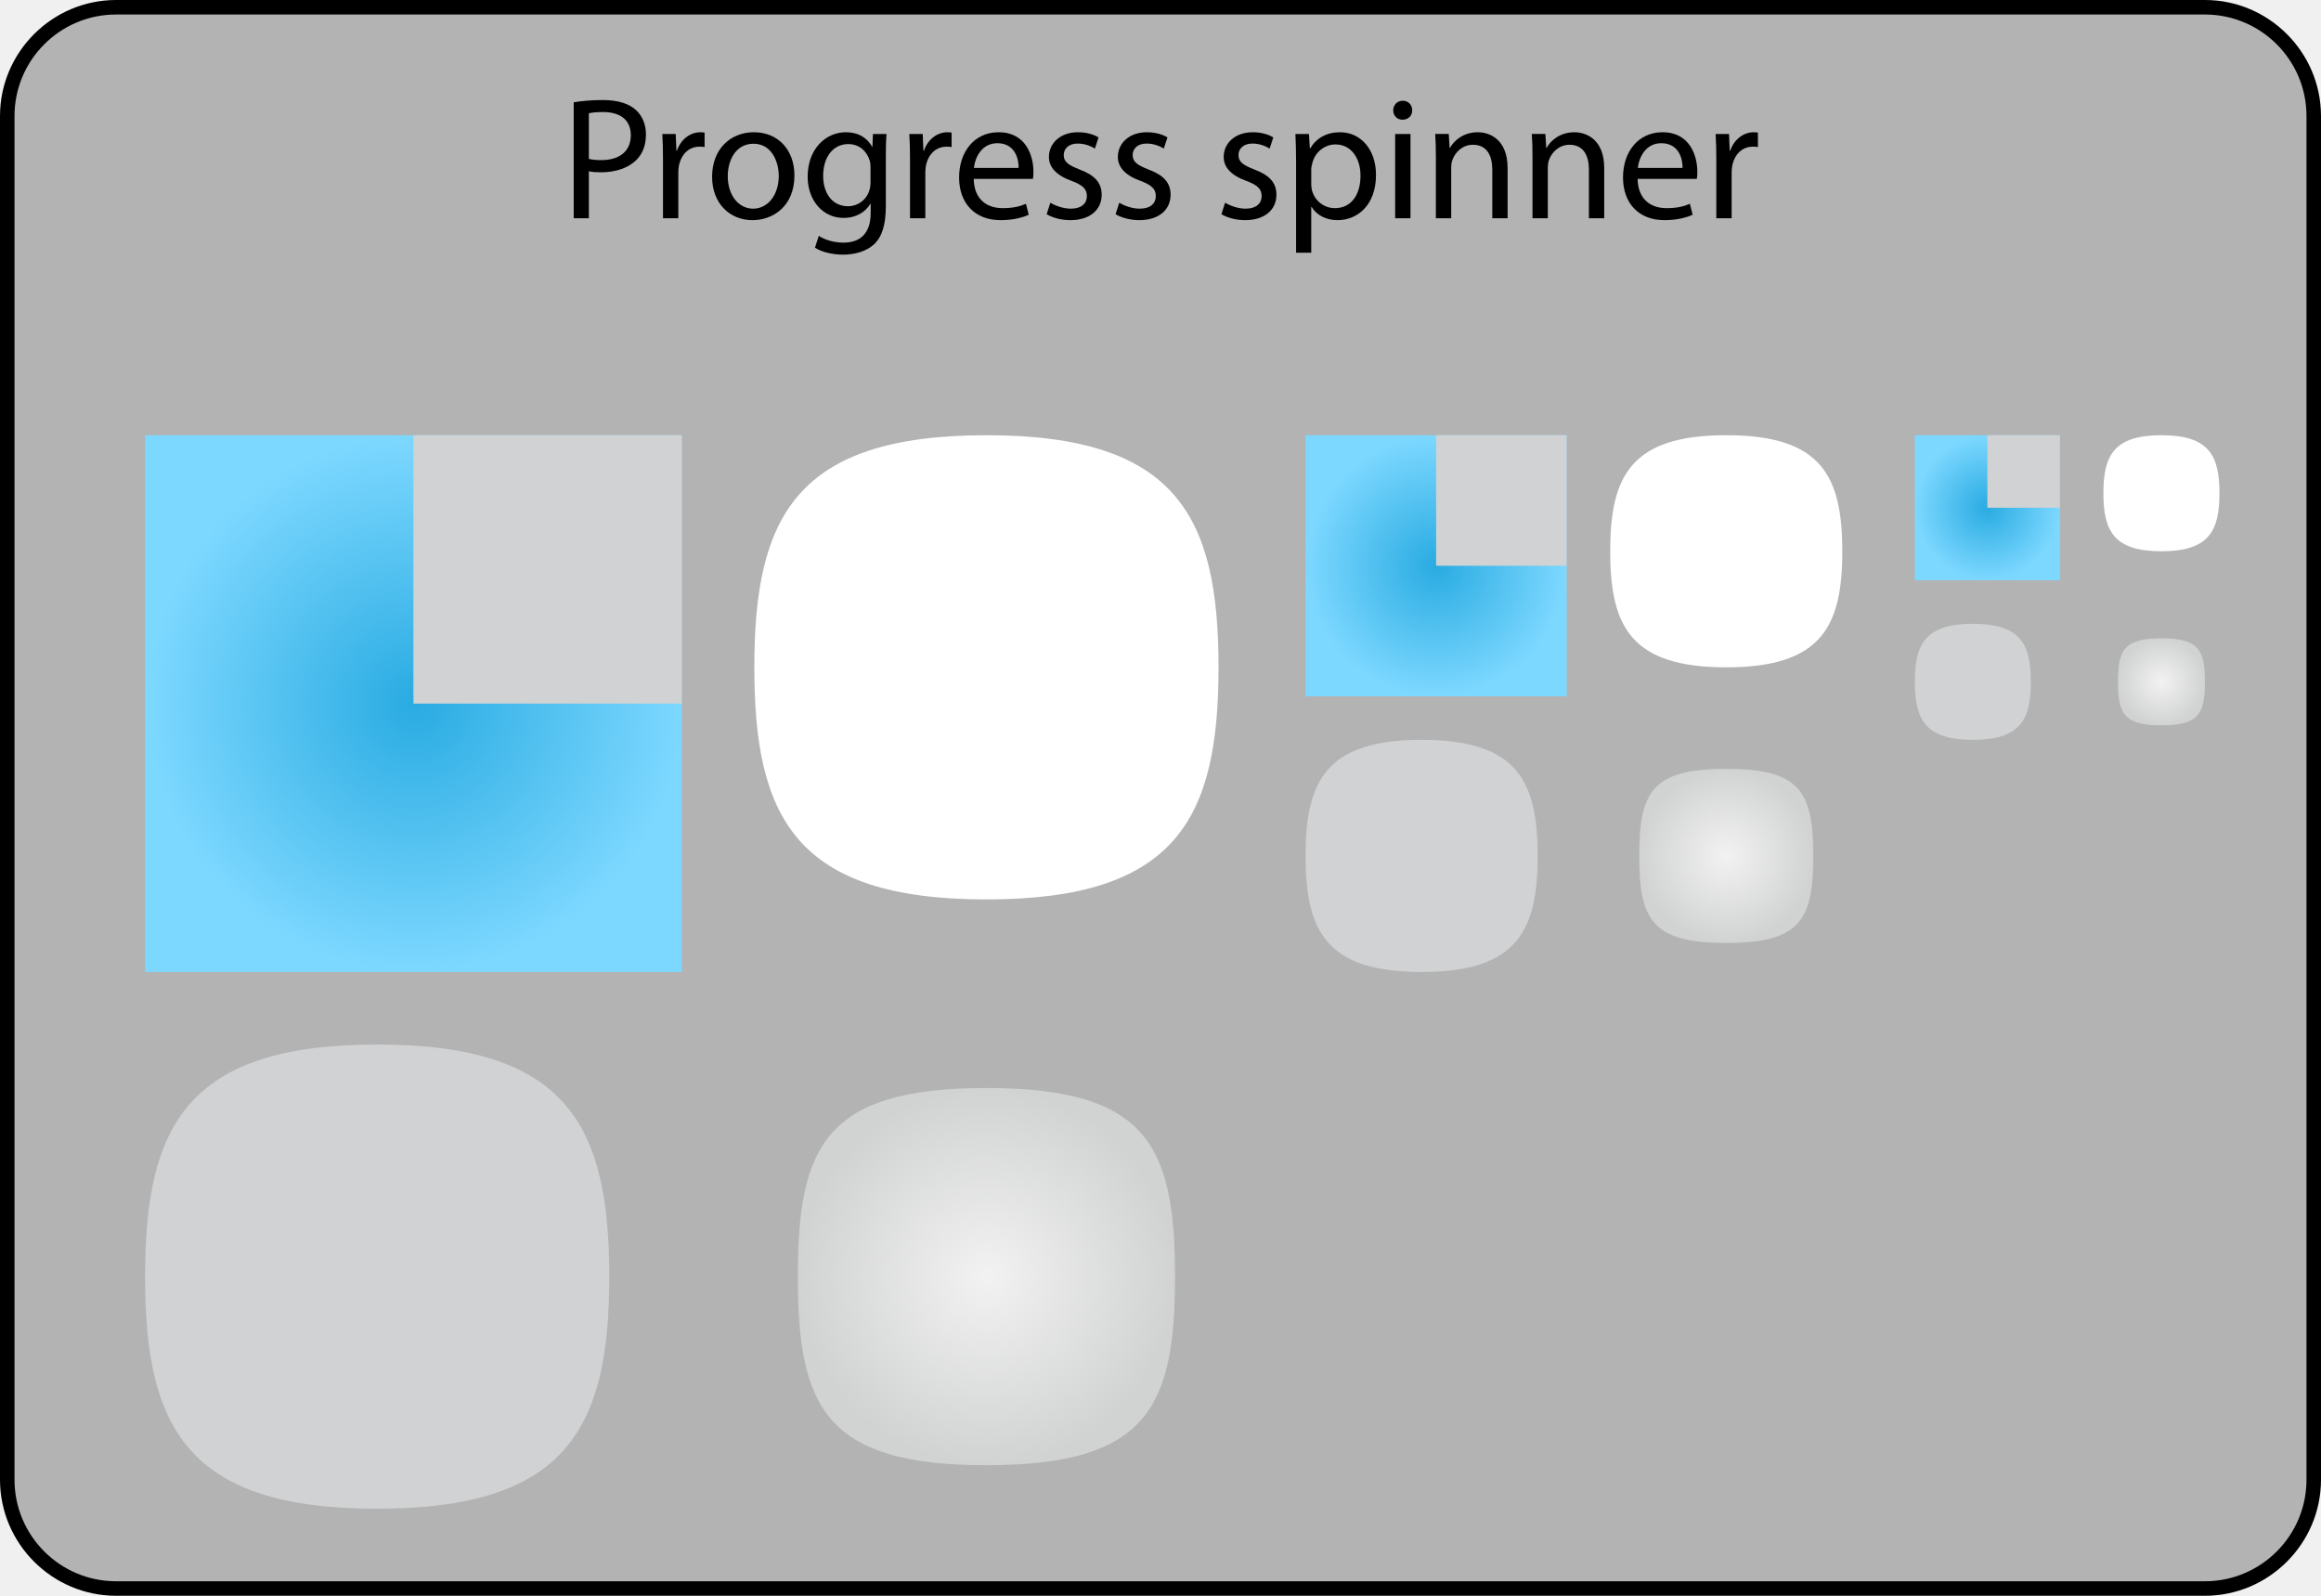
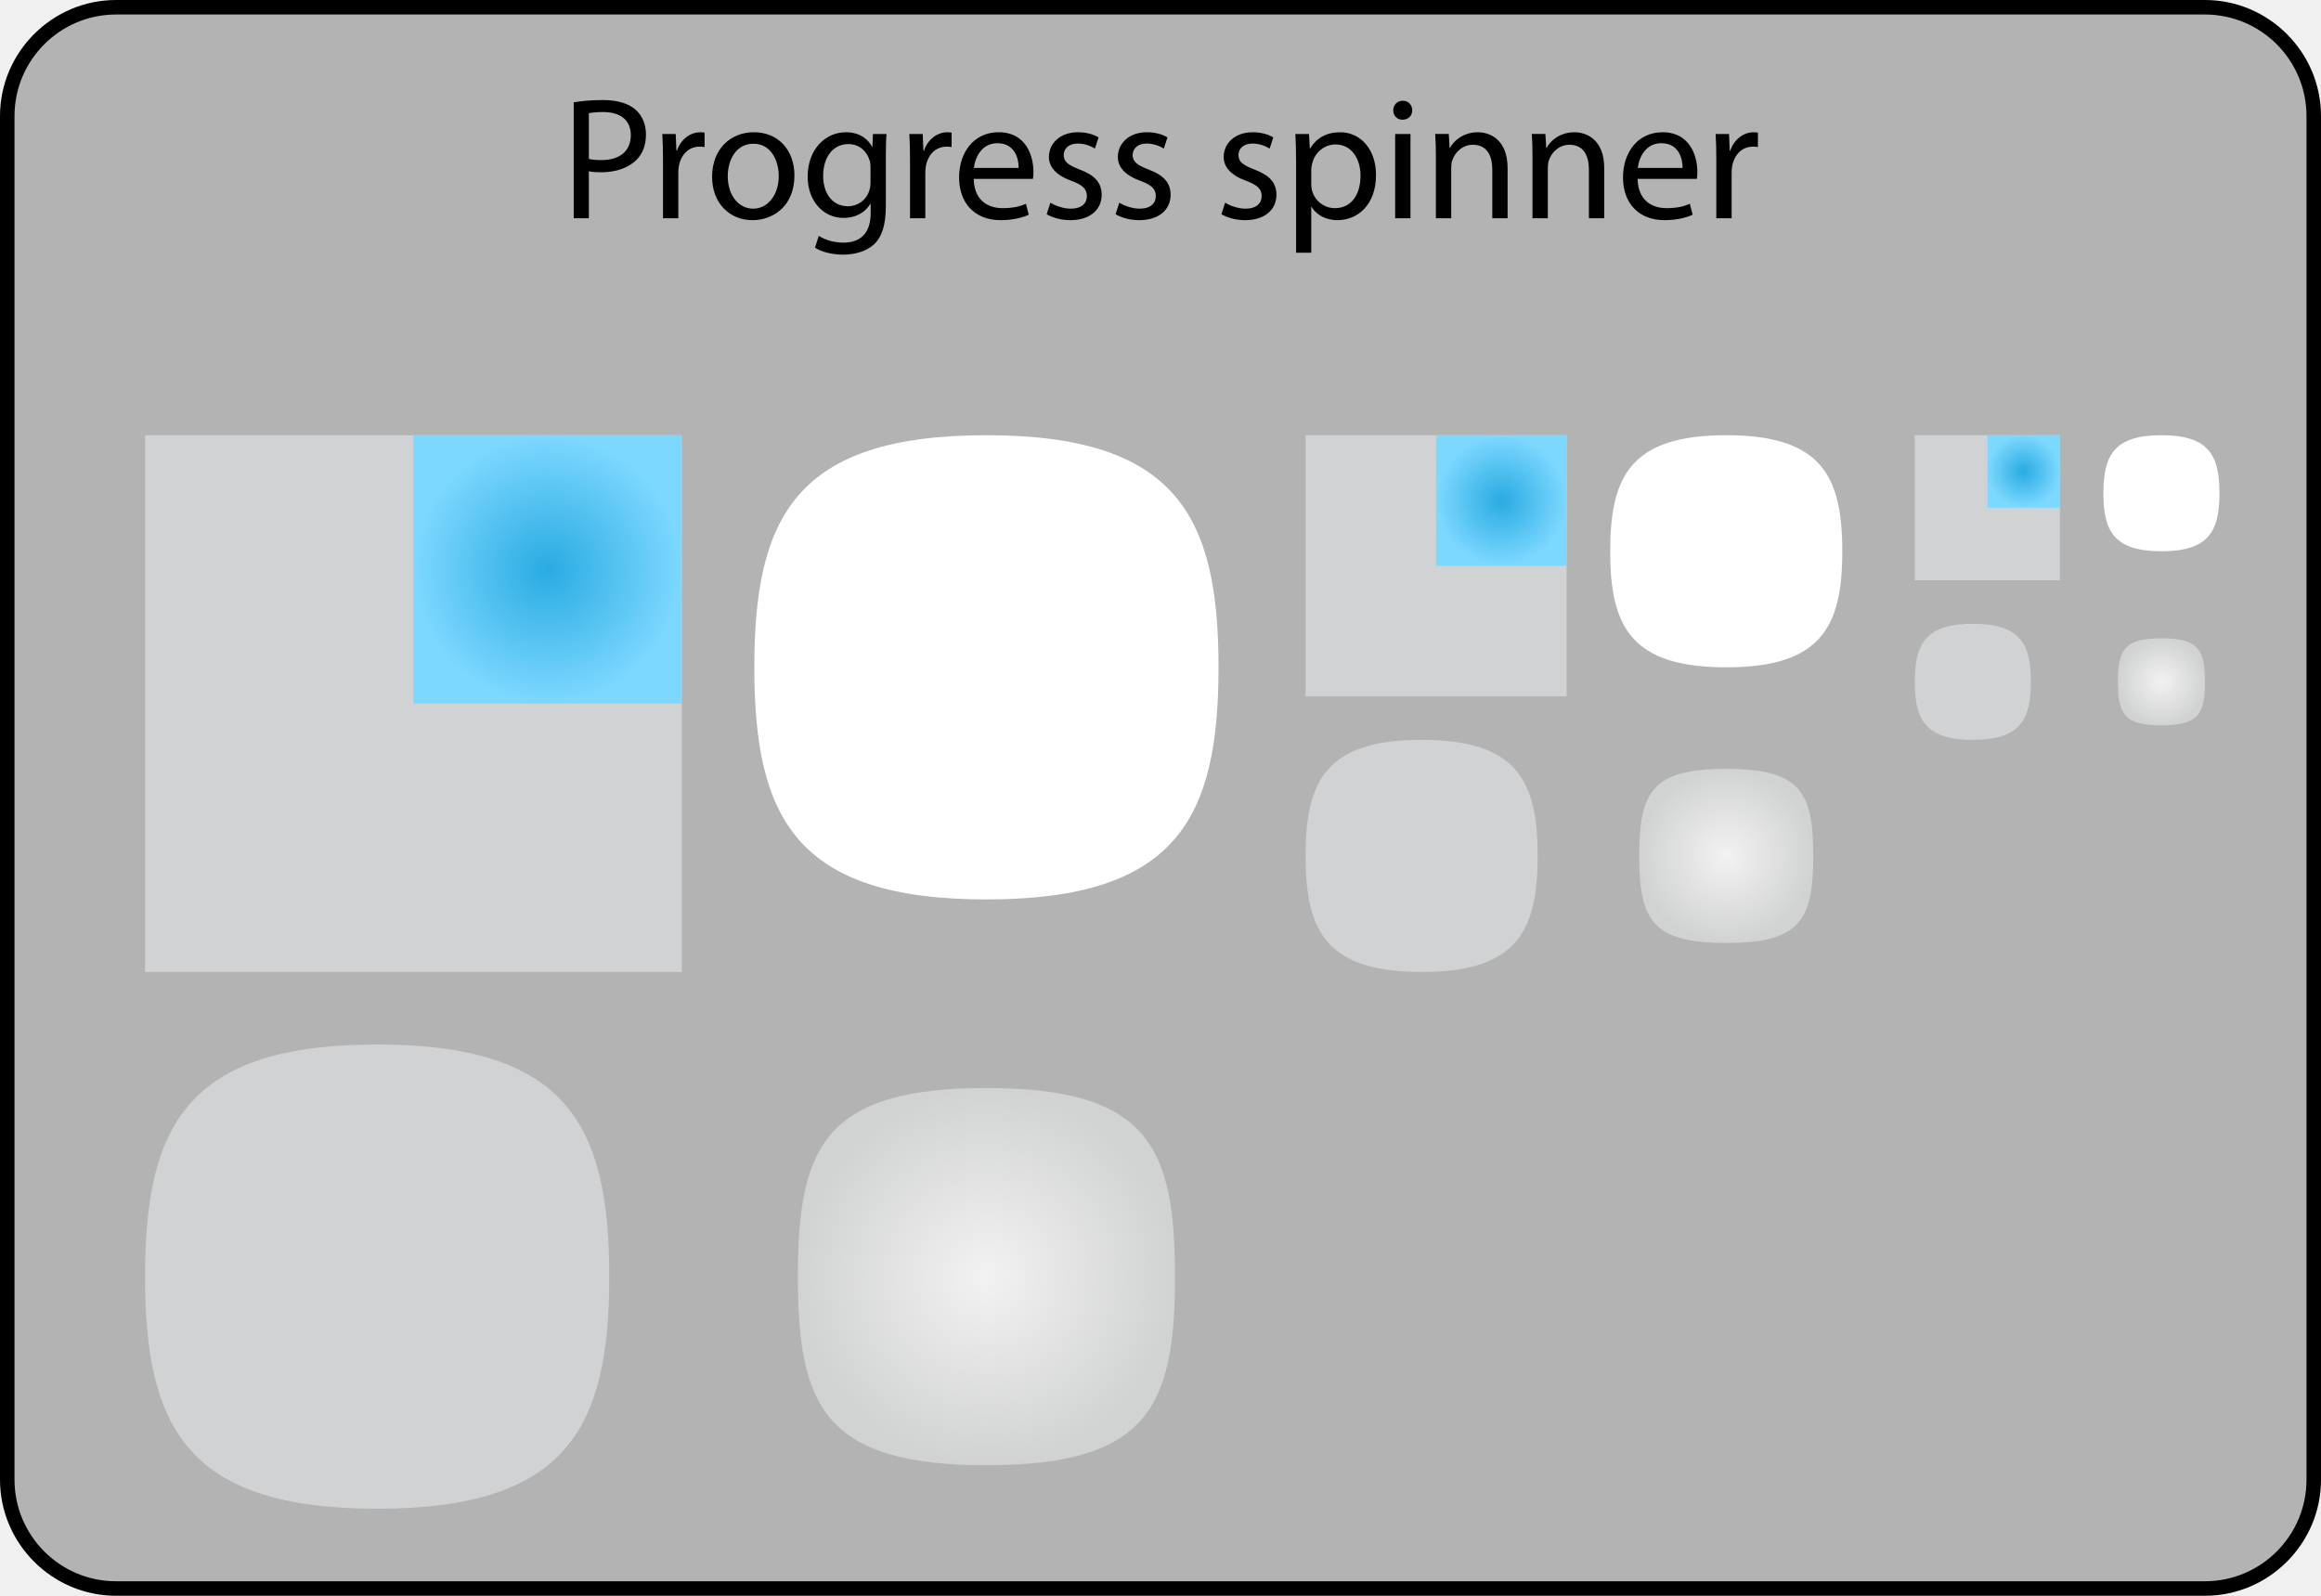
<svg xmlns="http://www.w3.org/2000/svg" version="1.1" x="0px" y="0px" width="320px" height="220px" viewBox="0 0 320 220" style="enable-background:new 0 0 320 220;" xml:space="preserve">
  <g id="meegotouch-progress-spinner-experimental-layer">
</g>
  <g id="theme">
    <g id="meegotouch-progress-spinner-experimental">
      <g id="MeegoTouchSpinnerThemeTemplateHelper">
        <g>
          <path style="fill:#B3B3B3;" d="M16,219c-8.271,0-15-6.729-15-15V16C1,7.729,7.729,1,16,1h288c8.271,0,15,6.729,15,15v188      c0,8.271-6.729,15-15,15H16z" />
          <g>
            <path d="M304,2c7.72,0,14,6.28,14,14v188c0,7.72-6.28,14-14,14H16c-7.72,0-14-6.28-14-14V16C2,8.28,8.28,2,16,2H304 M304,0H16       C7.2,0,0,7.2,0,16v188c0,8.8,7.2,16,16,16h288c8.8,0,16-7.2,16-16V16C320,7.2,312.8,0,304,0L304,0z" />
          </g>
        </g>
        <g>
          <path d="M79.098,14.104c1.008-0.168,2.328-0.312,4.008-0.312c2.064,0,3.576,0.48,4.537,1.344      c0.863,0.769,1.416,1.944,1.416,3.385c0,1.464-0.434,2.616-1.248,3.456c-1.129,1.177-2.904,1.776-4.945,1.776      c-0.623,0-1.199-0.023-1.68-0.145v6.48h-2.088V14.104z M81.186,21.904c0.455,0.119,1.031,0.168,1.729,0.168      c2.52,0,4.057-1.248,4.057-3.434c0-2.16-1.537-3.191-3.816-3.191c-0.912,0-1.609,0.072-1.969,0.168V21.904z" />
          <path d="M91.408,22.096c0-1.368-0.023-2.545-0.096-3.625h1.848l0.098,2.305h0.07c0.529-1.561,1.824-2.544,3.242-2.544      c0.215,0,0.383,0.024,0.574,0.048v1.992c-0.215-0.048-0.432-0.048-0.719-0.048c-1.488,0-2.545,1.104-2.832,2.688      c-0.049,0.287-0.072,0.647-0.072,0.984v6.191h-2.113V22.096z" />
          <path d="M109.529,24.184c0,4.297-3,6.169-5.783,6.169c-3.121,0-5.568-2.304-5.568-5.977c0-3.864,2.568-6.145,5.76-6.145      C107.273,18.231,109.529,20.656,109.529,24.184z M100.338,24.304c0,2.544,1.439,4.464,3.504,4.464      c2.016,0,3.527-1.896,3.527-4.512c0-1.969-0.982-4.44-3.479-4.44C101.418,19.815,100.338,22.119,100.338,24.304z" />
          <path d="M122.131,28.385c0,2.688-0.553,4.296-1.656,5.328c-1.152,1.031-2.785,1.393-4.25,1.393      c-1.391,0-2.928-0.337-3.863-0.961l0.527-1.632c0.768,0.504,1.969,0.937,3.408,0.937c2.16,0,3.744-1.129,3.744-4.081v-1.272      h-0.047c-0.625,1.08-1.896,1.945-3.697,1.945c-2.879,0-4.943-2.449-4.943-5.665c0-3.937,2.568-6.145,5.256-6.145      c2.016,0,3.096,1.032,3.625,1.992h0.047l0.072-1.753h1.873c-0.072,0.816-0.096,1.777-0.096,3.169V28.385z M120.018,23.056      c0-0.36-0.023-0.672-0.119-0.937c-0.385-1.248-1.393-2.256-2.953-2.256c-2.016,0-3.457,1.705-3.457,4.393      c0,2.28,1.178,4.176,3.434,4.176c1.32,0,2.496-0.815,2.928-2.16c0.121-0.359,0.168-0.768,0.168-1.127V23.056z" />
          <path d="M125.465,22.096c0-1.368-0.023-2.545-0.096-3.625h1.848l0.096,2.305h0.072c0.527-1.561,1.824-2.544,3.24-2.544      c0.217,0,0.385,0.024,0.576,0.048v1.992c-0.217-0.048-0.432-0.048-0.721-0.048c-1.488,0-2.543,1.104-2.832,2.688      c-0.047,0.287-0.072,0.647-0.072,0.984v6.191h-2.111V22.096z" />
          <path d="M134.25,24.664c0.047,2.855,1.848,4.032,3.984,4.032c1.512,0,2.447-0.265,3.215-0.601l0.385,1.513      c-0.744,0.336-2.041,0.744-3.889,0.744c-3.576,0-5.713-2.376-5.713-5.881c0-3.504,2.064-6.24,5.449-6.24      c3.816,0,4.801,3.312,4.801,5.448c0,0.432-0.025,0.744-0.072,0.984H134.25z M140.441,23.152c0.023-1.32-0.553-3.408-2.928-3.408      c-2.16,0-3.072,1.943-3.24,3.408H140.441z" />
          <path d="M144.809,27.952c0.648,0.384,1.752,0.815,2.809,0.815c1.512,0,2.232-0.743,2.232-1.728c0-1.008-0.6-1.536-2.137-2.112      c-2.111-0.768-3.096-1.896-3.096-3.288c0-1.872,1.537-3.408,4.008-3.408c1.178,0,2.209,0.312,2.832,0.72l-0.504,1.536      c-0.455-0.288-1.295-0.696-2.375-0.696c-1.248,0-1.92,0.721-1.92,1.584c0,0.961,0.672,1.393,2.184,1.992      c1.992,0.744,3.049,1.753,3.049,3.48c0,2.064-1.609,3.505-4.32,3.505c-1.273,0-2.449-0.336-3.266-0.816L144.809,27.952z" />
          <path d="M154.312,27.952c0.648,0.384,1.752,0.815,2.809,0.815c1.512,0,2.232-0.743,2.232-1.728c0-1.008-0.6-1.536-2.137-2.112      c-2.111-0.768-3.096-1.896-3.096-3.288c0-1.872,1.537-3.408,4.008-3.408c1.178,0,2.209,0.312,2.832,0.72l-0.504,1.536      c-0.455-0.288-1.295-0.696-2.375-0.696c-1.248,0-1.92,0.721-1.92,1.584c0,0.961,0.672,1.393,2.184,1.992      c1.992,0.744,3.049,1.753,3.049,3.48c0,2.064-1.609,3.505-4.32,3.505c-1.273,0-2.449-0.336-3.266-0.816L154.312,27.952z" />
          <path d="M168.904,27.952c0.648,0.384,1.752,0.815,2.809,0.815c1.512,0,2.232-0.743,2.232-1.728c0-1.008-0.602-1.536-2.137-2.112      c-2.113-0.768-3.096-1.896-3.096-3.288c0-1.872,1.535-3.408,4.008-3.408c1.176,0,2.207,0.312,2.832,0.72l-0.504,1.536      c-0.457-0.288-1.297-0.696-2.377-0.696c-1.248,0-1.92,0.721-1.92,1.584c0,0.961,0.672,1.393,2.184,1.992      c1.992,0.744,3.049,1.753,3.049,3.48c0,2.064-1.607,3.505-4.32,3.505c-1.271,0-2.447-0.336-3.264-0.816L168.904,27.952z" />
          <path d="M178.695,22.264c0-1.488-0.047-2.688-0.096-3.793h1.873l0.119,1.992h0.049c0.84-1.416,2.232-2.231,4.127-2.231      c2.834,0,4.945,2.376,4.945,5.88c0,4.177-2.568,6.241-5.305,6.241c-1.535,0-2.881-0.673-3.576-1.824h-0.047v6.312h-2.09V22.264z       M180.785,25.359c0,0.312,0.023,0.601,0.096,0.865c0.383,1.463,1.656,2.472,3.168,2.472c2.232,0,3.527-1.824,3.527-4.488      c0-2.304-1.223-4.296-3.455-4.296c-1.441,0-2.809,1.008-3.193,2.592c-0.072,0.264-0.143,0.576-0.143,0.84V25.359z" />
          <path d="M194.705,15.207c0,0.721-0.504,1.297-1.346,1.297c-0.768,0-1.271-0.576-1.271-1.297s0.529-1.32,1.32-1.32      C194.176,13.887,194.705,14.463,194.705,15.207z M192.352,30.088V18.471h2.113v11.617H192.352z" />
          <path d="M197.967,21.615c0-1.224-0.023-2.184-0.096-3.145h1.873l0.119,1.921h0.049c0.576-1.08,1.92-2.16,3.84-2.16      c1.607,0,4.104,0.96,4.104,4.944v6.912h-2.111v-6.696c0-1.872-0.695-3.433-2.688-3.433c-1.369,0-2.449,0.984-2.832,2.16      c-0.098,0.265-0.145,0.625-0.145,0.984v6.984h-2.113V21.615z" />
          <path d="M211.287,21.615c0-1.224-0.023-2.184-0.096-3.145h1.873l0.119,1.921h0.049c0.576-1.08,1.92-2.16,3.84-2.16      c1.607,0,4.104,0.96,4.104,4.944v6.912h-2.111v-6.696c0-1.872-0.695-3.433-2.688-3.433c-1.369,0-2.449,0.984-2.832,2.16      c-0.098,0.265-0.145,0.625-0.145,0.984v6.984h-2.113V21.615z" />
          <path d="M225.783,24.664c0.049,2.855,1.848,4.032,3.984,4.032c1.512,0,2.447-0.265,3.217-0.601l0.383,1.513      c-0.744,0.336-2.039,0.744-3.887,0.744c-3.578,0-5.713-2.376-5.713-5.881c0-3.504,2.064-6.24,5.447-6.24      c3.816,0,4.801,3.312,4.801,5.448c0,0.432-0.023,0.744-0.072,0.984H225.783z M231.977,23.152c0.023-1.32-0.553-3.408-2.93-3.408      c-2.16,0-3.072,1.943-3.24,3.408H231.977z" />
          <path d="M236.631,22.096c0-1.368-0.023-2.545-0.096-3.625h1.848l0.098,2.305h0.07c0.529-1.561,1.824-2.544,3.242-2.544      c0.215,0,0.383,0.024,0.574,0.048v1.992c-0.215-0.048-0.432-0.048-0.719-0.048c-1.488,0-2.545,1.104-2.832,2.688      c-0.049,0.287-0.072,0.647-0.072,0.984v6.191h-2.113V22.096z" />
        </g>
      </g>
      <g id="meegotouch-progressindicator-spinner-small-foreground">
        <path style="fill:none;" d="M298,102c-6.791,0-8-2.096-8-8s1.209-8,8-8c6.792,0,8,2.096,8,8S304.792,102,298,102L298,102z" />
        <radialGradient id="SVGID_1_" cx="298" cy="94" r="6" gradientUnits="userSpaceOnUse">
          <stop offset="0" style="stop-color:#F2F2F2" />
          <stop offset="1" style="stop-color:#D1D2D2" />
        </radialGradient>
        <path style="fill:url(#SVGID_1_);" d="M298,100c-5.094,0-6-1.572-6-6s0.906-6,6-6s6,1.572,6,6S303.094,100,298,100L298,100z" />
      </g>
      <g id="meegotouch-progressindicator-spinner-small-background">
        <path style="fill:#D0D2D3;" d="M264,94c0,5.186,1.431,8,8,8c6.568,0,8-2.814,8-8s-1.432-8-8-8C265.431,86,264,88.814,264,94z" />
      </g>
      <g id="meegotouch-progressindicator-spinner-small-mask">
        <path style="fill:#FFFFFF;" d="M290,68c0,5.186,1.431,8,8,8c6.568,0,8-2.814,8-8s-1.432-8-8-8C291.431,60,290,62.814,290,68z" />
      </g>
      <g id="meegotouch-progressindicator-spinner-small">
-         <radialGradient id="SVGID_2_" cx="5328" cy="33.49" r="8" gradientTransform="matrix(-1.25 0 0 1.25 6934 28.1377)" gradientUnits="userSpaceOnUse">
+         <rect x="264" y="60" style="fill:#D0D2D3;" width="20" height="20" />
+         <radialGradient id="SVGID_2_" cx="279" cy="65" r="5" gradientUnits="userSpaceOnUse">
          <stop offset="0" style="stop-color:#29ABE2" />
          <stop offset="1" style="stop-color:#7DD8FF" />
        </radialGradient>
-         <rect x="264" y="60" style="fill:url(#SVGID_2_);" width="20" height="20" />
-         <rect x="274" y="60" style="fill:#D0D2D3;" width="10" height="10" />
+         <rect x="274" y="60" style="fill:url(#SVGID_2_);" width="10" height="10" />
      </g>
      <g id="meegotouch-progressindicator-spinner-medium-foreground">
        <path style="fill:none;" d="M238,134c-13.583,0-16-4.191-16-16s2.417-16,16-16s16,4.191,16,16S251.583,134,238,134L238,134z" />
        <radialGradient id="SVGID_3_" cx="238" cy="118" r="12" gradientUnits="userSpaceOnUse">
          <stop offset="0" style="stop-color:#F2F2F2" />
          <stop offset="1" style="stop-color:#D1D2D2" />
        </radialGradient>
        <path style="fill:url(#SVGID_3_);" d="M238,130c-10.188,0-12-3.145-12-12s1.812-12,12-12s12,3.145,12,12S248.188,130,238,130     L238,130z" />
      </g>
      <g id="meegotouch-progressindicator-spinner-medium-background">
        <path style="fill:#D0D2D3;" d="M180,118c0,10.371,2.862,16,16,16c13.139,0,16-5.629,16-16s-2.861-16-16-16     C182.862,102,180,107.629,180,118z" />
      </g>
      <g id="meegotouch-progressindicator-spinner-medium-mask">
        <path style="fill:#FFFFFF;" d="M222,76c0,10.371,2.861,16,16,16c13.138,0,16-5.629,16-16s-2.862-16-16-16     C224.861,60,222,65.629,222,76z" />
      </g>
      <g id="meegotouch-progressindicator-spinner-medium">
-         <radialGradient id="SVGID_4_" cx="5502.668" cy="56.828" r="16" gradientTransform="matrix(-1.125 0 0 1.125 6388.5 14.0684)" gradientUnits="userSpaceOnUse">
+         <rect x="180" y="60" style="fill:#D0D2D3;" width="36" height="36" />
+         <radialGradient id="SVGID_4_" cx="207" cy="69" r="9" gradientUnits="userSpaceOnUse">
          <stop offset="0" style="stop-color:#29ABE2" />
          <stop offset="1" style="stop-color:#7DD8FF" />
        </radialGradient>
-         <rect x="180" y="60" style="fill:url(#SVGID_4_);" width="36" height="36" />
-         <rect x="198" y="60" style="fill:#D0D2D3;" width="18" height="18" />
+         <rect x="198" y="60" style="fill:url(#SVGID_4_);" width="18" height="18" />
      </g>
      <g id="meegotouch-progressindicator-spinner-large-foreground">
        <path style="fill:none;" d="M136,208c-27.38,0-32-9.872-32-32s4.62-32,32-32s32,9.872,32,32S163.38,208,136,208L136,208z" />
        <radialGradient id="SVGID_5_" cx="136" cy="176" r="26" gradientUnits="userSpaceOnUse">
          <stop offset="0" style="stop-color:#F2F2F2" />
          <stop offset="1" style="stop-color:#D1D2D2" />
        </radialGradient>
        <path style="fill:url(#SVGID_5_);" d="M136,202c-22.246,0-26-8.021-26-26s3.754-26,26-26s26,8.021,26,26S158.246,202,136,202     L136,202z" />
      </g>
      <g id="meegotouch-progressindicator-spinner-large-background">
        <path style="fill:#D0D2D3;" d="M20,176c0,20.742,5.724,32,32,32c26.275,0,32-11.258,32-32s-5.725-32-32-32     C25.724,144,20,155.258,20,176z" />
      </g>
      <g id="meegotouch-progressindicator-spinner-large-mask">
        <path style="fill:#FFFFFF;" d="M104,92c0,20.742,5.724,32,32,32c26.275,0,32-11.258,32-32s-5.725-32-32-32     C109.724,60,104,71.258,104,92z" />
      </g>
      <g id="meegotouch-progressindicator-spinner-large">
-         <radialGradient id="SVGID_6_" cx="5310.92" cy="68.683" r="32" gradientTransform="matrix(-1.1562 0 0 1.1562 6197.75 17.5859)" gradientUnits="userSpaceOnUse">
+         <rect x="20" y="60" style="fill:#D0D2D3;" width="74" height="74" />
+         <radialGradient id="SVGID_6_" cx="75.5" cy="78.5" r="18.5" gradientUnits="userSpaceOnUse">
          <stop offset="0" style="stop-color:#29ABE2" />
          <stop offset="1" style="stop-color:#7DD8FF" />
        </radialGradient>
-         <rect x="20" y="60" style="fill:url(#SVGID_6_);" width="74" height="74" />
-         <rect x="57" y="60" style="fill:#D0D2D3;" width="37" height="37" />
+         <rect x="57" y="60" style="fill:url(#SVGID_6_);" width="37" height="37" />
      </g>
    </g>
  </g>
</svg>
